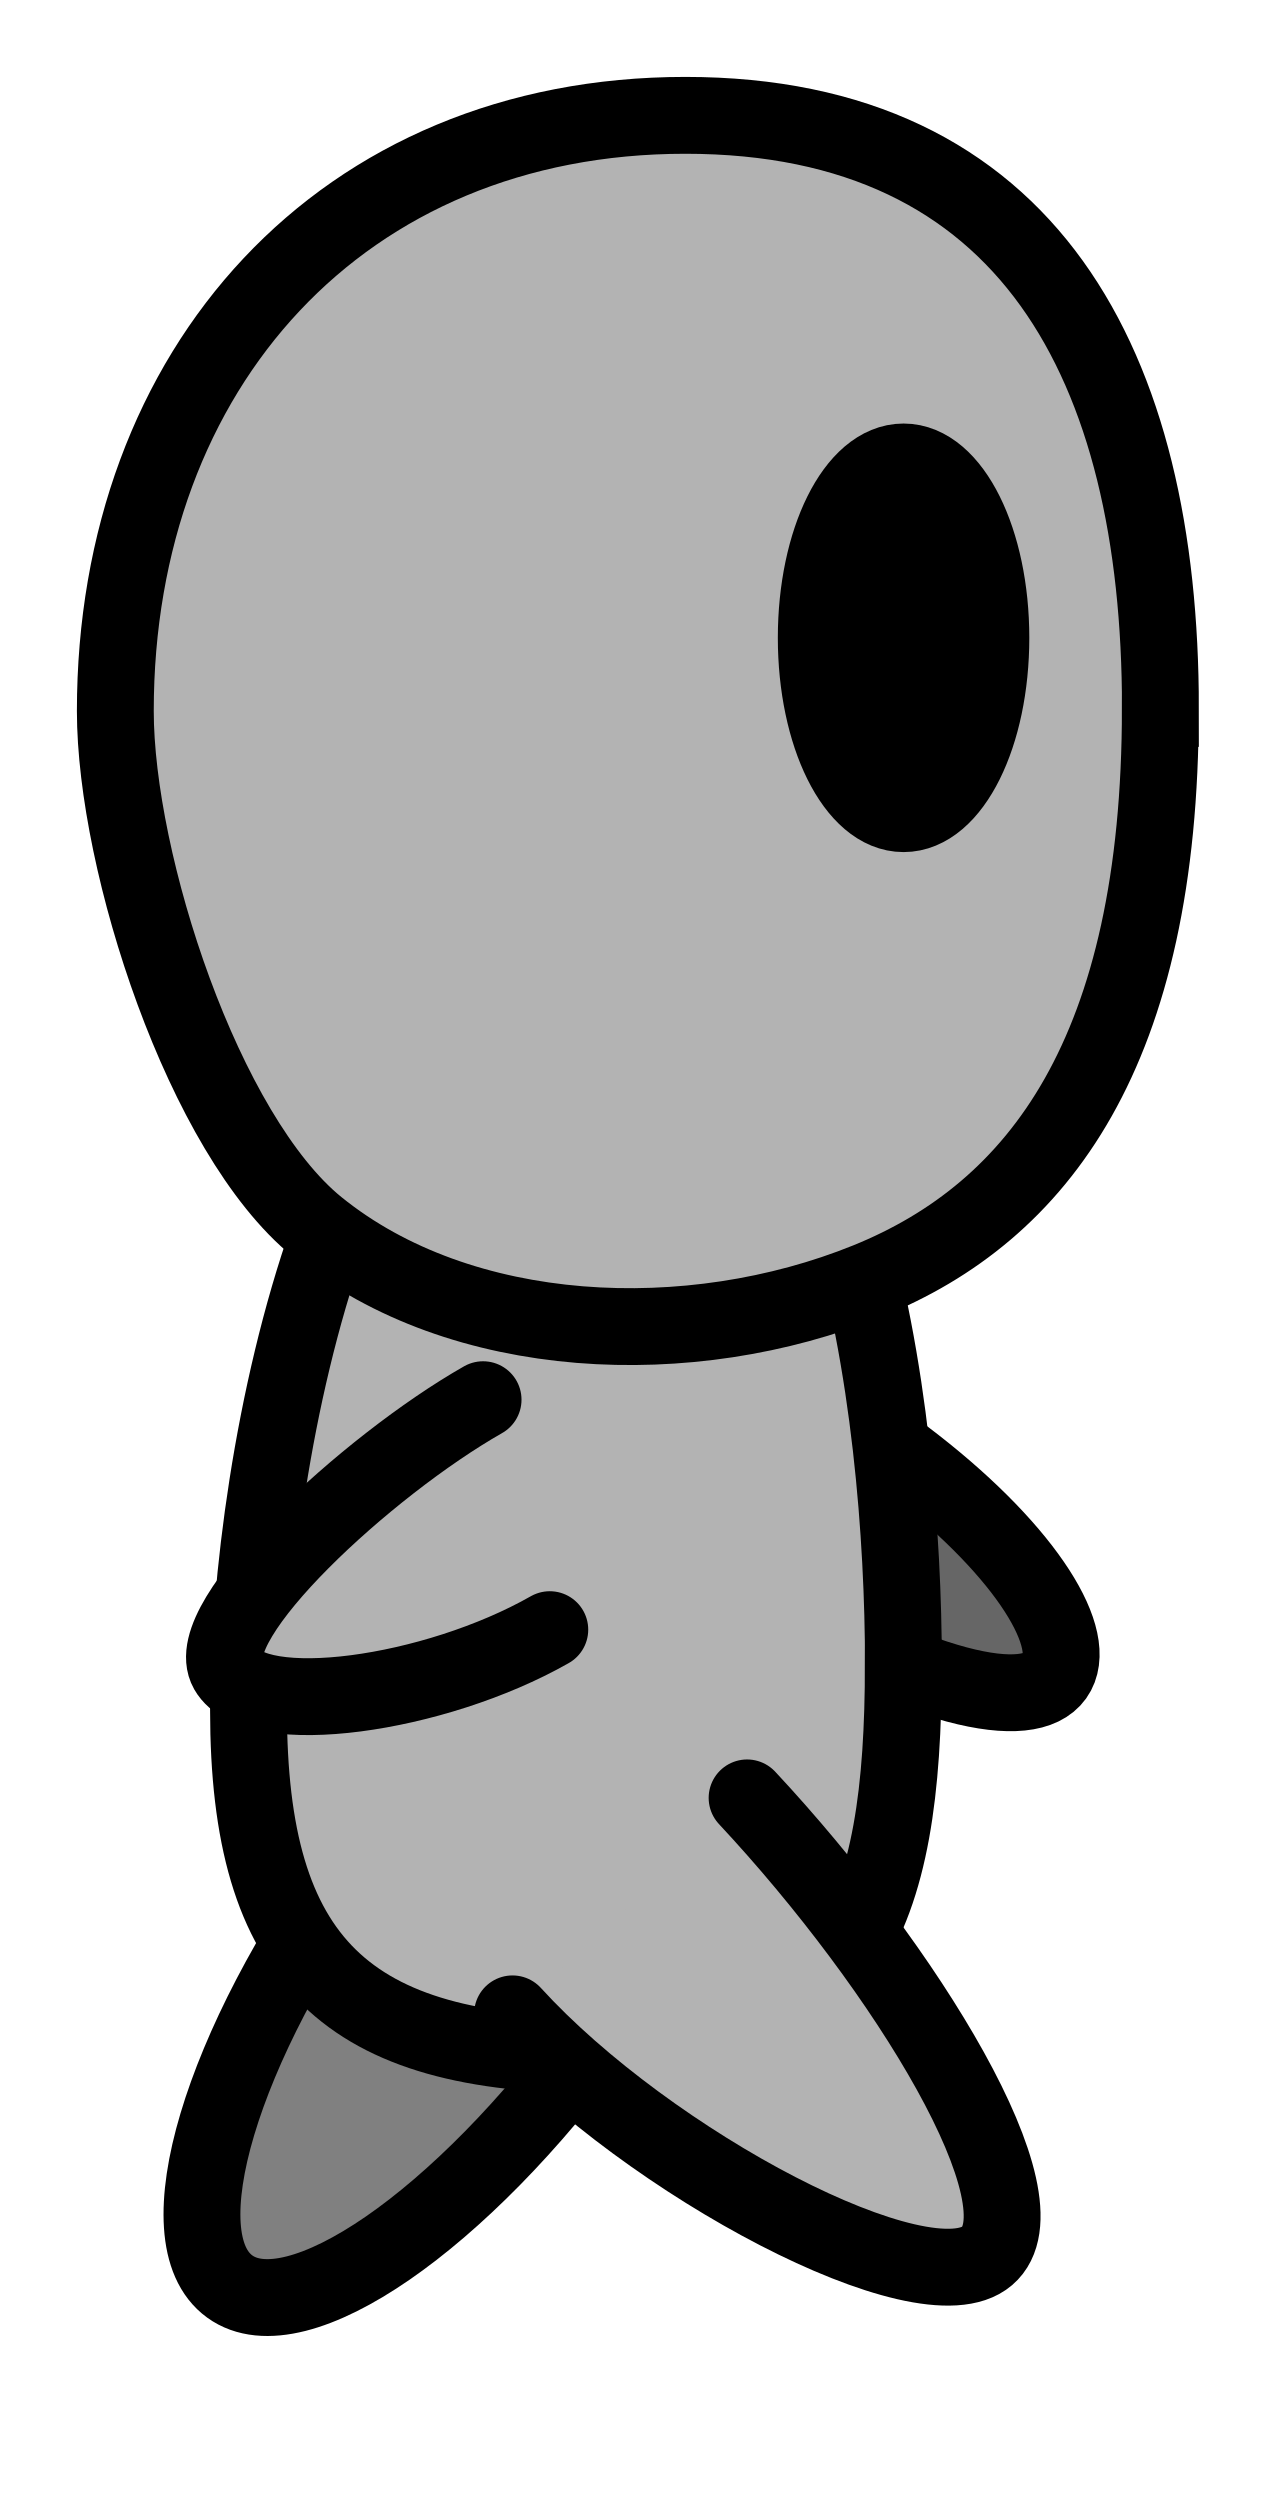
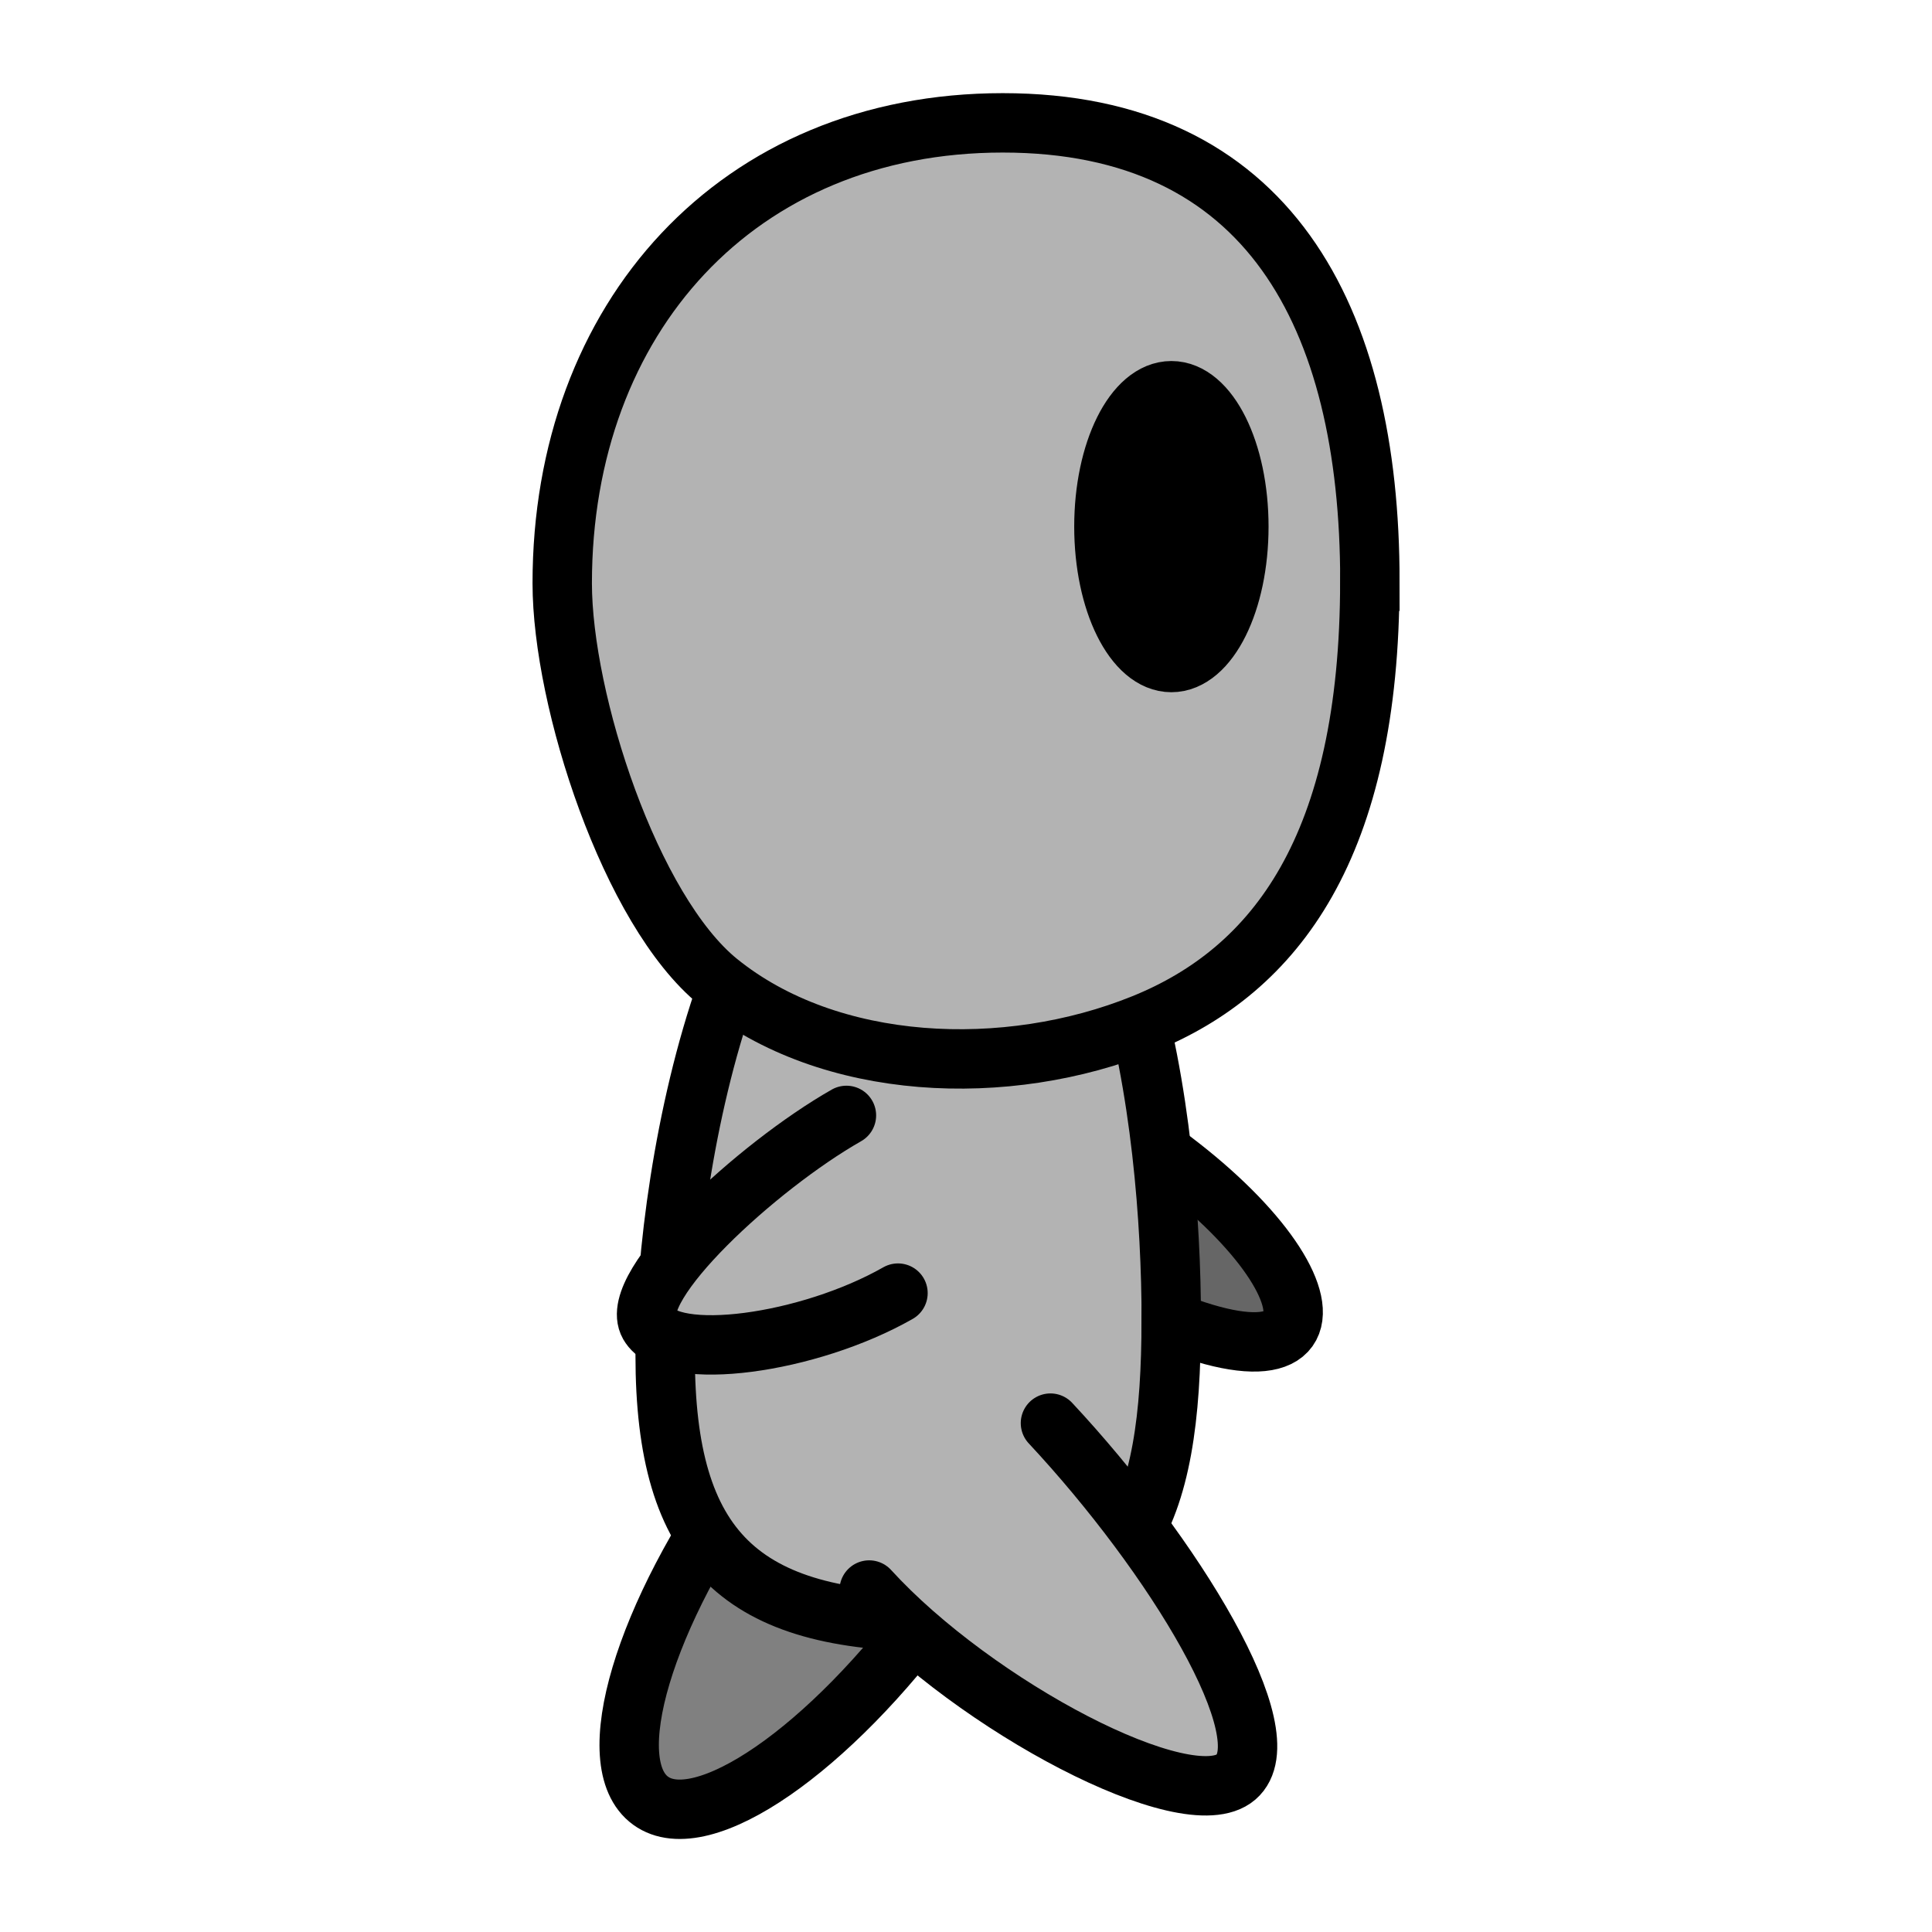
- <svg xmlns="http://www.w3.org/2000/svg" width="16.597mm" height="32.528mm" viewBox="0 0 16.597 32.528" version="1.1" id="svg8">
+ <svg xmlns="http://www.w3.org/2000/svg" width="32.528mm" height="32.528mm" viewBox="0 0 32.528 32.528" version="1.1" id="svg8">
  <defs id="defs2" />
  <g id="layer1" transform="translate(-25.0265,-43.66529)">
-     <path id="path843" d="m 32.817,70.103 c -1.787,2.458 -3.937,3.941 -4.802,3.312 -0.866,-0.629 -0.119,-3.132 1.667,-5.591" style="fill:#808080;fill-opacity:1;stroke:#000000;stroke-width:1;stroke-miterlimit:4;stroke-dasharray:none;stroke-opacity:1" />
-     <path style="fill:#666666;stroke:#000000;stroke-width:1;stroke-linecap:butt;stroke-linejoin:miter;stroke-miterlimit:4;stroke-dasharray:none;stroke-opacity:1" d="m 36.345,62.302 c 3.33,2.286 3.6,4.827 -0.921,2.408" id="path818" />
-     <path style="fill:#b3b3b3;fill-opacity:1;stroke:#000000;stroke-width:1;stroke-miterlimit:4;stroke-dasharray:none;stroke-opacity:1" d="m 36.78,65.318 c 0,3.284 -0.678,5.087 -3.962,5.087 -3.284,0 -4.558,-1.207 -4.558,-4.492 0,-3.284 1.253,-9.855 4.538,-9.855 3.284,0 3.983,5.975 3.983,9.26 z" id="path830" />
-     <path style="fill:#b3b3b3;fill-opacity:1;stroke:#000000;stroke-width:1;stroke-linecap:round;stroke-miterlimit:4;stroke-dasharray:none;stroke-opacity:1" d="m 32.18,64.869 c -1.508,0.858 -3.824,1.175 -4.192,0.529 -0.368,-0.646 1.816,-2.663 3.324,-3.521" id="path845" />
-     <path style="fill:#b3b3b3;fill-opacity:1;stroke:#000000;stroke-width:1;stroke-miterlimit:4;stroke-dasharray:none;stroke-opacity:1" d="m 40.124,52.883 c 0,4.465 -1.582,6.548 -3.809,7.45 -2.309,0.935 -5.291,0.811 -7.16,-0.703 -1.481,-1.2 -2.628,-4.739 -2.628,-6.713 0,-4.465 2.952,-7.751 7.417,-7.751 4.465,0 6.181,3.252 6.181,7.717 z" id="path828" />
-     <path style="fill:#b3b3b3;fill-opacity:1;stroke:#000000;stroke-width:1;stroke-linecap:round;stroke-miterlimit:4;stroke-dasharray:none;stroke-opacity:1" d="m 34.747,67.058 c 2.073,2.222 3.936,5.262 3.124,5.959 -0.812,0.697 -4.398,-1.199 -6.176,-3.149" id="path832" />
-     <ellipse style="fill:#000000;fill-opacity:1;stroke:#000000;stroke-width:1;stroke-miterlimit:4;stroke-dasharray:none;stroke-opacity:1" id="path840" cx="36.783" cy="51.964" rx="1.136" ry="2.288" />
+     <g id="g829" transform="translate(7.965427,0.5676752)">
+       <path style="fill:#808080;fill-opacity:1;stroke:#000000;stroke-width:1;stroke-miterlimit:4;stroke-dasharray:none;stroke-opacity:1" d="m 32.817,70.103 c -1.787,2.458 -3.937,3.941 -4.802,3.312 -0.866,-0.629 -0.119,-3.132 1.667,-5.591" id="path843" />
+       <path id="path818" d="m 36.345,62.302 c 3.33,2.286 3.6,4.827 -0.921,2.408" style="fill:#666666;stroke:#000000;stroke-width:1;stroke-linecap:butt;stroke-linejoin:miter;stroke-miterlimit:4;stroke-dasharray:none;stroke-opacity:1" />
+       <path id="path830" d="m 36.78,65.318 c 0,3.284 -0.678,5.087 -3.962,5.087 -3.284,0 -4.558,-1.207 -4.558,-4.492 0,-3.284 1.253,-9.855 4.538,-9.855 3.284,0 3.983,5.975 3.983,9.26 z" style="fill:#b3b3b3;fill-opacity:1;stroke:#000000;stroke-width:1;stroke-miterlimit:4;stroke-dasharray:none;stroke-opacity:1" />
+       <path id="path845" d="m 32.18,64.869 c -1.508,0.858 -3.824,1.175 -4.192,0.529 -0.368,-0.646 1.816,-2.663 3.324,-3.521" style="fill:#b3b3b3;fill-opacity:1;stroke:#000000;stroke-width:1;stroke-linecap:round;stroke-miterlimit:4;stroke-dasharray:none;stroke-opacity:1" />
+       <path id="path828" d="m 40.124,52.883 c 0,4.465 -1.582,6.548 -3.809,7.45 -2.309,0.935 -5.291,0.811 -7.16,-0.703 -1.481,-1.2 -2.628,-4.739 -2.628,-6.713 0,-4.465 2.952,-7.751 7.417,-7.751 4.465,0 6.181,3.252 6.181,7.717 z" style="fill:#b3b3b3;fill-opacity:1;stroke:#000000;stroke-width:1;stroke-miterlimit:4;stroke-dasharray:none;stroke-opacity:1" />
+       <path id="path832" d="m 34.747,67.058 c 2.073,2.222 3.936,5.262 3.124,5.959 -0.812,0.697 -4.398,-1.199 -6.176,-3.149" style="fill:#b3b3b3;fill-opacity:1;stroke:#000000;stroke-width:1;stroke-linecap:round;stroke-miterlimit:4;stroke-dasharray:none;stroke-opacity:1" />
+       <ellipse ry="2.288" rx="1.136" cy="51.964" cx="36.783" id="path840" style="fill:#000000;fill-opacity:1;stroke:#000000;stroke-width:1;stroke-miterlimit:4;stroke-dasharray:none;stroke-opacity:1" />
+     </g>
  </g>
</svg>
